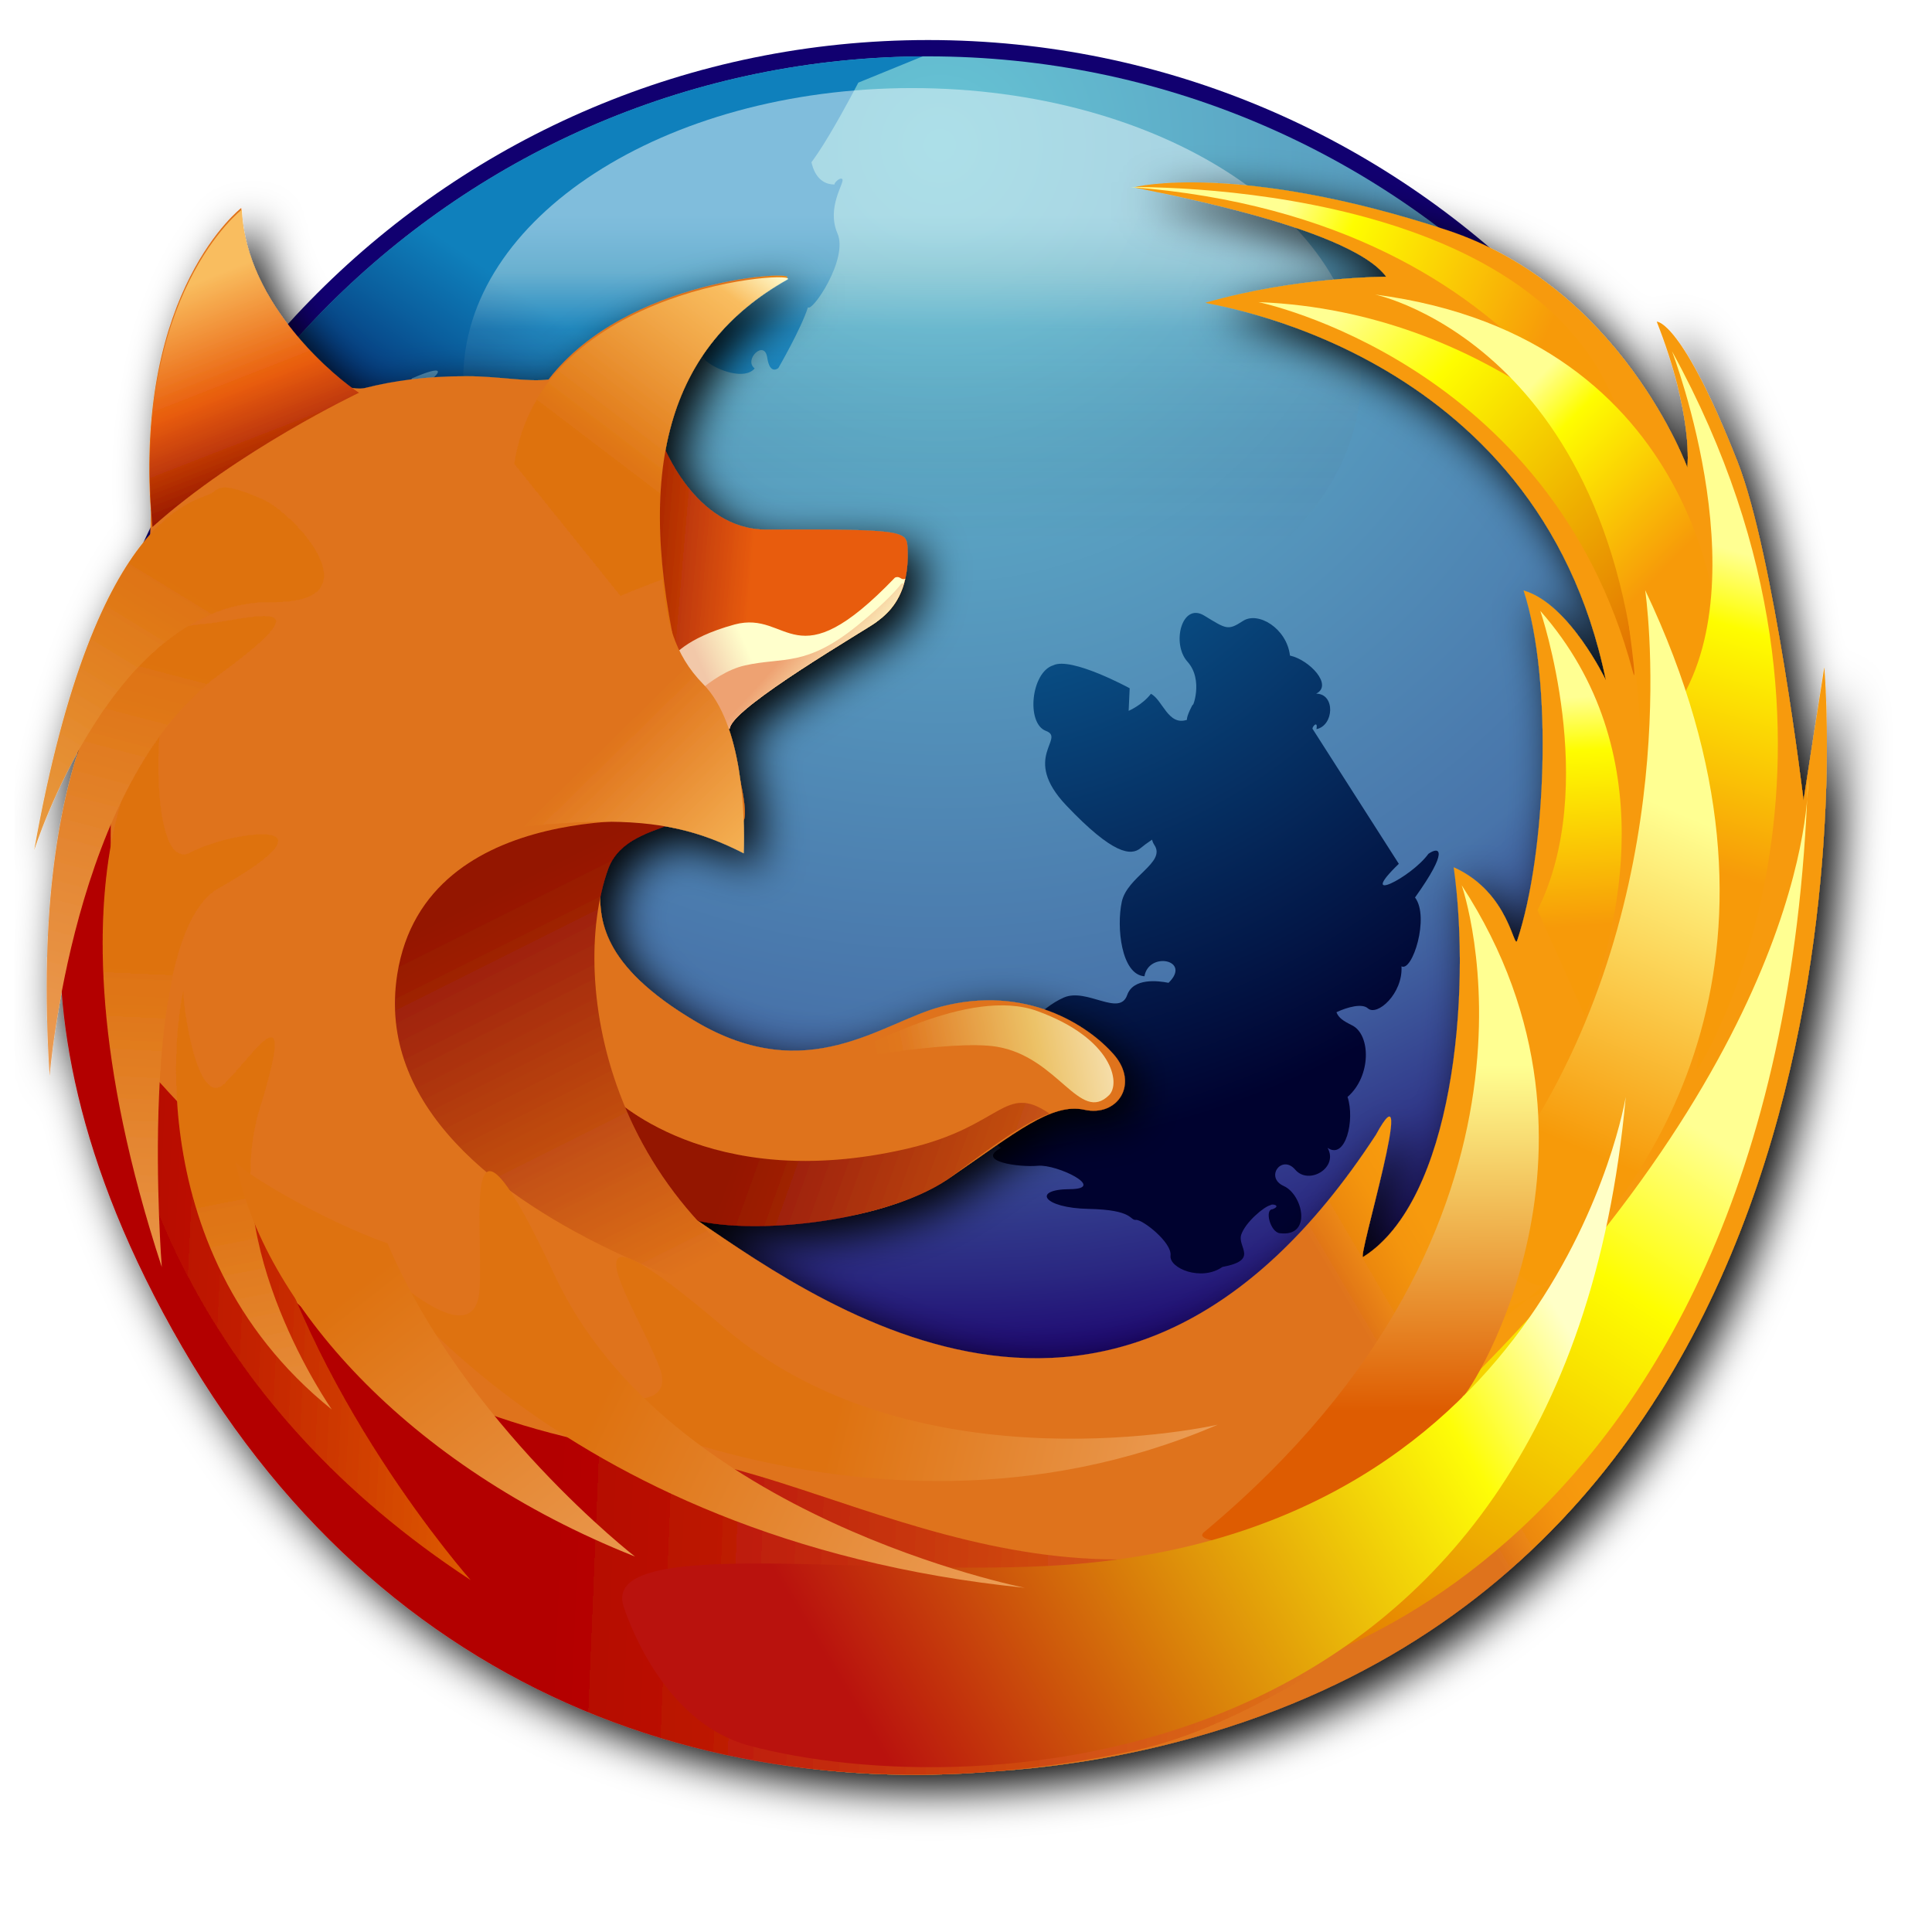
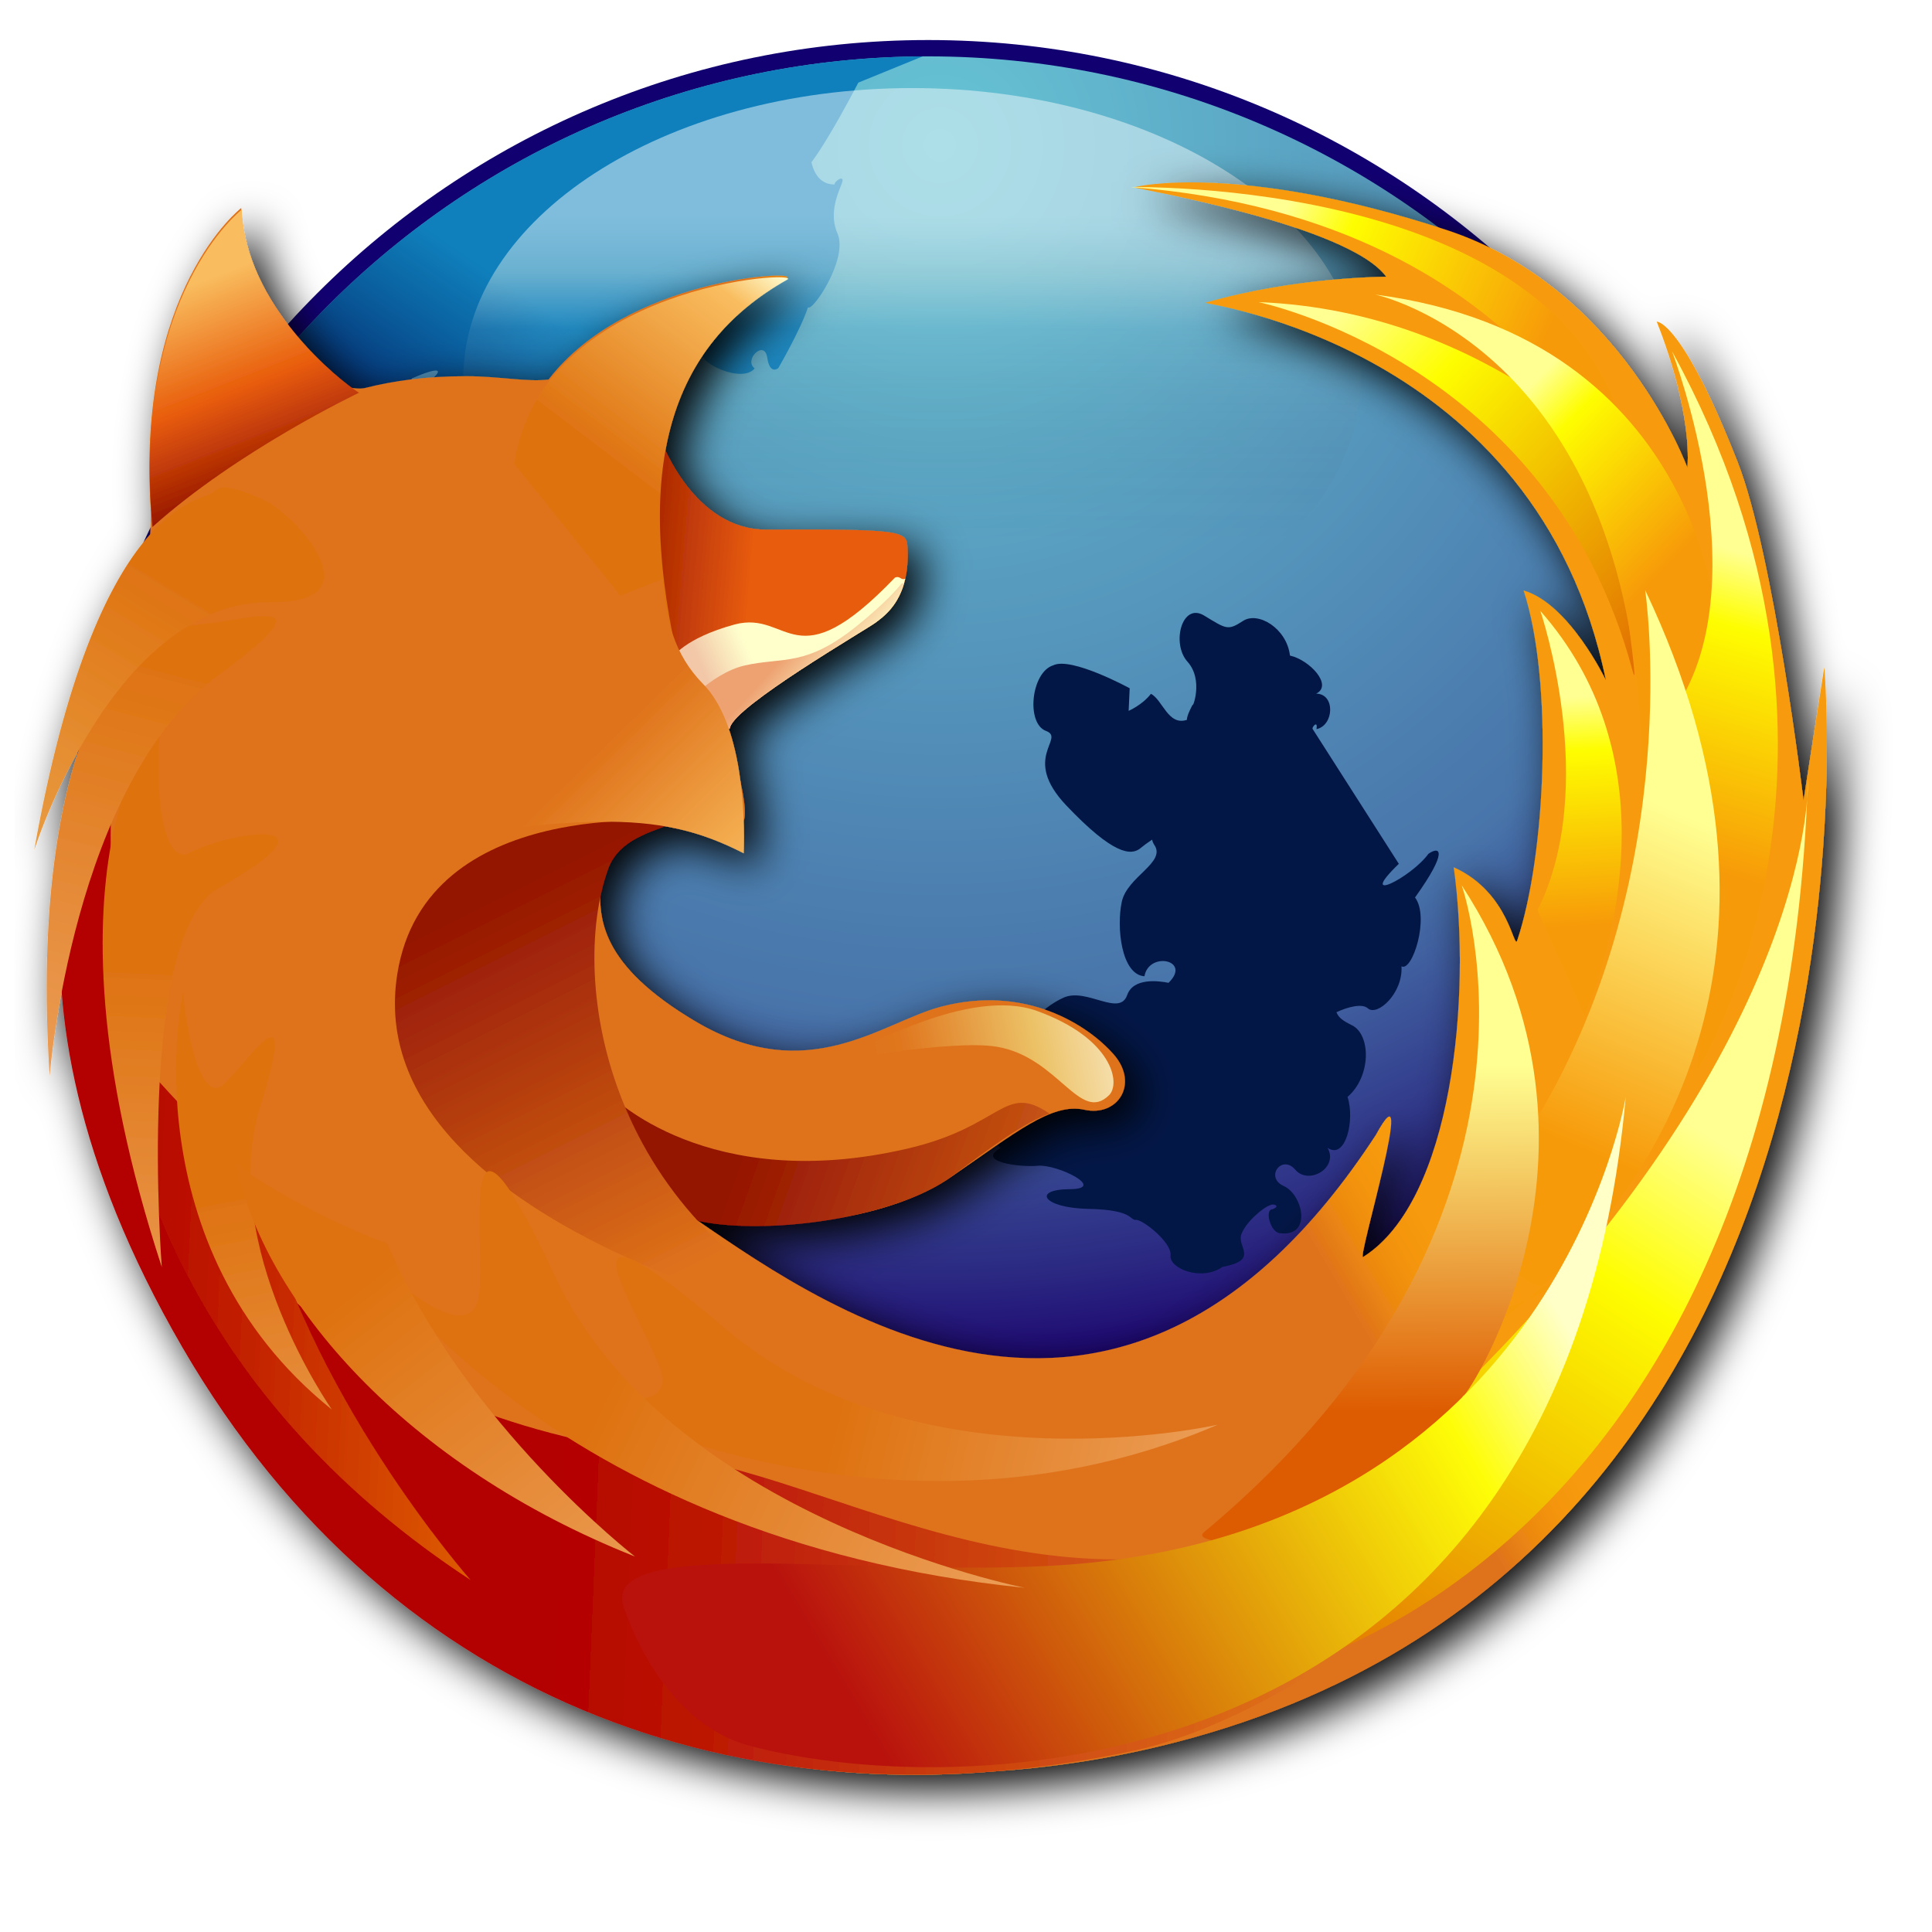
<svg xmlns="http://www.w3.org/2000/svg" xmlns:xlink="http://www.w3.org/1999/xlink" width="256" height="256" viewBox="0 0 132.72 127.219">
  <g>
    <g>
      <ellipse fill="#110070" cx="63.755" cy="59.375" rx="59.336" ry="59.375" />
      <radialGradient id="firefox-logo-61" cx="64.569" cy="7.227" r="104.221" fx="64.569" fy="7.227" gradientUnits="userSpaceOnUse">
        <stop offset="0" style="stop-color:#67C5D5" />
        <stop offset="0.576" style="stop-color:#4874AA" />
        <stop offset="0.749" style="stop-color:#2A2781" />
        <stop offset="0.815" style="stop-color:#1B006D" />
        <stop offset="1" style="stop-color:#596AAD" />
      </radialGradient>
      <ellipse fill="url(#firefox-logo-61)" cx="63.755" cy="59.375" rx="58.215" ry="58.254" />
-       <radialGradient id="firefox-logo-65" cx="65.405" cy="19.12" r="57.383" fx="65.405" fy="19.12" gradientUnits="userSpaceOnUse">
-         <stop offset="0" style="stop-color:#0F80BC" />
-         <stop offset="0.264" style="stop-color:#0B629B" />
-         <stop offset="0.844" style="stop-color:#031747" />
-         <stop offset="1" style="stop-color:#00022F" />
-       </radialGradient>
-       <path fill="url(#firefox-logo-65)" d="M90.165,47.314c-0.042-0.123,0.384-0.62,0.27,0.024 c1.209-0.245,1.311-2.43-0.021-2.438c1.176-0.58-0.453-2.318-1.799-2.615c-0.217-1.87-2.189-3.059-3.226-2.38 c-1.047,0.681-1.137,0.561-2.671-0.37c-1.528-0.927-2.264,1.928-1.14,3.175c1.131,1.256,0.311,3.281,0.358,2.935 c0,0-0.426,0.766-0.398,1.053c-1.294,0.439-1.672-1.383-2.475-1.786c-0.585,0.763-1.53,1.17-1.53,1.17l0.071-1.553 c0,0-4.017-2.188-5.251-1.575c-1.521,0.47-1.881,3.991-0.5,4.506c1.383,0.521-1.735,1.818,1.393,5.116 c3.213,3.386,4.455,3.483,5.111,2.932c0.162-0.139,0.442-0.347,0.784-0.578c0.031,0.13,0.083,0.255,0.163,0.373 c0.804,1.209-1.869,2.162-2.242,3.894c-0.379,1.751-0.03,5.007,1.556,5.118c0.302-1.735,3.27-1.122,1.655,0.45 c-0.703-0.142-2.421-0.357-2.841,0.841c-0.53,1.512-2.774-0.512-4.344,0.167c-1.563,0.674-3.844,2.887-3.076,4.443 c1.476-0.7,2.606,2.456,0.544,1.808c-2.069-0.65-1.667,0.583-1.667,0.583s-2.154,1.699-0.137,3.508 c-1.753,0.91,1.226,1.338,2.546,1.217c1.322-0.12,4.792,1.591,2.185,1.608c-2.612,0.016-1.834,1.294,1.294,1.355 c3.123,0.064,2.795,0.788,3.259,0.756c0.464-0.032,2.484,1.561,2.374,2.444c-0.113,0.884,2.116,1.801,3.566,0.788 c2.539-0.471,1.006-1.364,1.291-2.215c0.285-0.854,1.574-1.942,2.016-2.03c0.084-0.115,0.775,0.023,0.134,0.283 c-0.554,0.006-0.161,1.566,0.502,1.646c2.242,0.273,1.586-2.654,0.269-3.243c-1.32-0.594-0.135-2.204,0.792-1.12 c0.927,1.082,2.993-0.133,2.218-1.504c1.232,0.854,1.896-1.909,1.372-3.495c1.648-1.429,1.595-4.278,0.32-4.915 c-0.627-0.313-0.93-0.516-1.082-0.905c0.757-0.358,1.761-0.622,2.155-0.269c0.641,0.579,2.425-1.018,2.312-2.885 c0.751,0.412,1.947-3.395,0.931-4.727c2.326-3.252,1.699-3.547,0.921-3.002c-1.17,1.622-5.013,3.563-2.034,0.688" />
+       <path fill="#031747" d="M90.165,47.314c-0.042-0.123,0.384-0.62,0.27,0.024 c1.209-0.245,1.311-2.43-0.021-2.438c1.176-0.58-0.453-2.318-1.799-2.615c-0.217-1.87-2.189-3.059-3.226-2.38 c-1.047,0.681-1.137,0.561-2.671-0.37c-1.528-0.927-2.264,1.928-1.14,3.175c1.131,1.256,0.311,3.281,0.358,2.935 c0,0-0.426,0.766-0.398,1.053c-1.294,0.439-1.672-1.383-2.475-1.786c-0.585,0.763-1.53,1.17-1.53,1.17l0.071-1.553 c0,0-4.017-2.188-5.251-1.575c-1.521,0.47-1.881,3.991-0.5,4.506c1.383,0.521-1.735,1.818,1.393,5.116 c3.213,3.386,4.455,3.483,5.111,2.932c0.162-0.139,0.442-0.347,0.784-0.578c0.031,0.13,0.083,0.255,0.163,0.373 c0.804,1.209-1.869,2.162-2.242,3.894c-0.379,1.751-0.03,5.007,1.556,5.118c0.302-1.735,3.27-1.122,1.655,0.45 c-0.703-0.142-2.421-0.357-2.841,0.841c-0.53,1.512-2.774-0.512-4.344,0.167c-1.563,0.674-3.844,2.887-3.076,4.443 c1.476-0.7,2.606,2.456,0.544,1.808c-2.069-0.65-1.667,0.583-1.667,0.583s-2.154,1.699-0.137,3.508 c-1.753,0.91,1.226,1.338,2.546,1.217c1.322-0.12,4.792,1.591,2.185,1.608c-2.612,0.016-1.834,1.294,1.294,1.355 c3.123,0.064,2.795,0.788,3.259,0.756c0.464-0.032,2.484,1.561,2.374,2.444c-0.113,0.884,2.116,1.801,3.566,0.788 c2.539-0.471,1.006-1.364,1.291-2.215c0.285-0.854,1.574-1.942,2.016-2.03c0.084-0.115,0.775,0.023,0.134,0.283 c-0.554,0.006-0.161,1.566,0.502,1.646c2.242,0.273,1.586-2.654,0.269-3.243c-1.32-0.594-0.135-2.204,0.792-1.12 c0.927,1.082,2.993-0.133,2.218-1.504c1.232,0.854,1.896-1.909,1.372-3.495c1.648-1.429,1.595-4.278,0.32-4.915 c-0.627-0.313-0.93-0.516-1.082-0.905c0.757-0.358,1.761-0.622,2.155-0.269c0.641,0.579,2.425-1.018,2.312-2.885 c0.751,0.412,1.947-3.395,0.931-4.727c2.326-3.252,1.699-3.547,0.921-3.002c-1.17,1.622-5.013,3.563-2.034,0.688" />
      <g>
        <defs>
          <ellipse id="firefox-logo-8" cx="63.755" cy="59.375" rx="58.215" ry="58.254" />
        </defs>
        <clipPath id="firefox-logo-68">
          <use xlink:href="#firefox-logo-8" />
        </clipPath>
        <linearGradient id="firefox-logo-70" gradientUnits="userSpaceOnUse" x1="38.492" y1="19.147" x2="29.174" y2="32.832">
          <stop offset="0" style="stop-color:#0F80BC" />
          <stop offset="0.338" style="stop-color:#0A5F9E" />
          <stop offset="1" style="stop-color:#00145A" />
        </linearGradient>
        <path clip-path="url(#firefox-logo-68)" fill="url(#firefox-logo-70)" d="M38.752,6.095 c-10.573,4.747-18.551,14.531-18.551,14.531s0.938,2.145,1.265,1.987c0.33-0.156-2.361,5.628-0.386,5.954 c1.985,0.325,7.696-3.578,6.637-3.22c-1.056,0.356,0.595-2.112,0.595-2.112s2.972-1.318,1.214,0.202 c-1.743,1.511,2.318,0.187,2.255,0.496c-0.064,0.311,0.525,1.147,0.525,1.147s-1.393,1.494,0.406,0.892 c6.172-2.075,0.812,1.779,0.812,1.779l0.106,1.312l2.67,0.464l1.578-0.15c0,0,1.381-2.436,1.914-3.098 c0.535-0.663,1.028-3.284,1.028-3.284s0.803-0.084-0.213-0.468c-1.016-0.385,0.972-1.583,1.886-1.434l4.303-1.336 c0.138,0.068,0.292,0.103,0.47,0.082c0.985-0.114,0.489,1.603,1.294,2.25c0.796,0.644,2.627,1.264,3.283,0.469 c-0.784-0.594,0.674-2.011,0.86-0.751c0.187,1.249,0.767,0.723,0.767,0.723s1.543-2.654,2.036-4.177 c0.27,0.377,2.788-3.309,2.025-5.067c-0.771-1.78,0.479-3.456,0.34-3.715c-0.143-0.256-0.896,0.528-0.34,0.34 c0.561-0.192-1.589,0.772-1.874-2.061c-0.288-2.89-0.707,0.243-0.985,1.169c0.377,1.508,4.29-6.093,4.29-6.093l5.044-2.057 C64.006,0.873,52.525-0.088,38.752,6.095z" />
      </g>
      <linearGradient id="firefox-logo-71" gradientUnits="userSpaceOnUse" x1="62.652" y1="34.546" x2="62.652" y2="11.895">
        <stop offset="0.014" style="stop-color:#000000" stop-opacity="0" />
        <stop offset="0.65" style="stop-color:#C4E0E3" stop-opacity="0.2" />
        <stop offset="0.822" style="stop-color:#C4E0E3" />
        <stop offset="0.85" style="stop-color:#CDE5E8" />
        <stop offset="0.944" style="stop-color:#E8F4F7" />
        <stop offset="1" style="stop-color:#F2FAFC" />
      </linearGradient>
      <ellipse opacity="0.5" fill="url(#firefox-logo-71)" cx="62.652" cy="23.271" rx="30.825" ry="19.971" />
    </g>
    <filter id="blurshadow" x="-25%" y="-25%" width="150%" height="150%">
      <feGaussianBlur in="SourceAlpha" stdDeviation="1.5" result="blur" />
      <feOffset dx="1" dy="1" in="blur" result="shift" />
      <feMerge>
        <feMergeNode in="shift" />
        <feMergeNode in="SourceGraphic" />
      </feMerge>
    </filter>
    <g filter="url(#blurshadow)">
      <g>
        <linearGradient id="firefox-logo-74" gradientUnits="userSpaceOnUse" x1="64.478" y1="56.301" x2="78.466" y2="48.085">
          <stop offset="0" style="stop-color:#DF731B" />
          <stop offset="0.545" style="stop-color:#DF731B" />
          <stop offset="0.701" style="stop-color:#EC8811" />
          <stop offset="0.859" style="stop-color:#F4950B" />
          <stop offset="1" style="stop-color:#F79A09" />
        </linearGradient>
        <path fill="url(#firefox-logo-74)" d="M125.321,43.084l-1.426,9.15c0,0-2.039-16.94-4.538-23.273 c-3.83-9.704-5.534-9.626-5.545-9.612c2.565,6.519,2.1,10.021,2.1,10.021s-4.545-12.387-16.562-16.328 c-14.232-4.665-21.482-2.979-21.428-2.914c0.054,0.066,14.709,2.562,17.308,6.133c0,0-6.225,0-12.42,1.785 c-0.28,0.08,22.793,2.882,27.51,25.938c0,0-2.529-5.277-5.657-6.173c2.057,6.258,1.529,18.133-0.43,24.035 c-0.252,0.759-0.51-3.281-4.369-5.021c1.236,8.857-0.074,22.905-6.219,26.775c-0.479,0.301,3.852-13.868,0.871-8.39 c-17.797,27.287-38.956,11.04-47.538,5.249c6.888,1.688,14.205,0.472,18.441-2.423c4.275-2.922,6.804-5.058,9.075-4.553 c2.27,0.507,3.781-1.771,2.018-3.792c-1.765-2.025-6.051-4.808-11.849-3.291c-4.089,1.071-9.156,5.595-16.891,1.014 c-6.599-3.91-6.554-7.085-6.554-9.108c0-2.024,1.8-5.1,5.076-4.595c2.934,0.453,1.388-1.27,4.545,0 c0.86,0.346-0.086-4.129-1.31-6.996c2.357-4.919,10.004-6.381,10.575-6.812c1.034-0.782,0.465-1.172,0.818-2.35 c0.33-1.097,0.541-4.062-8.017-3.243c-3.938,0.377-6.443-4.726-7.264-5.965c0.266-1.577,0.693-3.018,1.271-4.338 c0.587-1.203,1.228-2.305,1.868-3.139c0.2-0.261,0.374-0.49,0.532-0.703c1.276-1.488,2.842-2.76,4.722-3.818 c0.981-0.554-10.969-0.035-16.346,6.974c-1.443,0.188-3.423-0.228-5.636-0.228c-2.774,0-4.953,0.303-6.97,0.81 c-0.323,0.081-0.844,0.037-1.481-0.115c-1.775-1.839-6.797-6.259-7.027-12.254c0,0-7.302,5.612-6.209,20.912 c-0.096,8.461-2.594,6.042-3.879,10.634c-0.598,2.176,0.899,3.815,0.899,3.879c-0.002,0.033,1.796-1.946,1.796-1.946 s-11.323,19.617,3.3,44.66c12.604,21.589,33.755,31.13,55.703,29.272c3.839-0.25,7.706-0.822,11.564-1.754 C130.881,104.828,125.321,43.084,125.321,43.084z" />
      </g>
      <linearGradient id="firefox-logo-75" gradientUnits="userSpaceOnUse" x1="41.839" y1="36.962" x2="52.697" y2="37.892">
        <stop offset="0.011" style="stop-color:#941403" />
        <stop offset="0.897" style="stop-color:#E85C0A" />
      </linearGradient>
      <path fill="url(#firefox-logo-75)" d="M45.469,27.61c0,0,2.21,6.039,7.167,6.019 c9.457-0.038,9.646,0.093,9.707,1.243c0.188,3.5-1.54,4.647-2.201,5.145c-0.663,0.497-9.668,5.718-9.999,7.211 C49.812,48.72,39.752,33.03,39.752,33.03L45.469,27.61z" />
      <linearGradient id="firefox-logo-77" gradientUnits="userSpaceOnUse" x1="48.731" y1="44.32" x2="51.856" y2="42.945">
        <stop offset="0" style="stop-color:#F2C8A9" />
        <stop offset="1" style="stop-color:#FFFFCC" />
      </linearGradient>
      <path fill="url(#firefox-logo-77)" d="M60.143,40.017c0.502-0.378,1.616-1.137,2.042-3.011 c-0.311,0.126-0.34-0.23-0.707-0.076c-6.955,7.255-7.221,2.203-11.017,3.22c-3.46,0.947-4.237,2.246-4.383,2.347 c0.051,0.073,0.104,0.148,0.155,0.221c0.997,0.506,1.953,2.122,2.671,3.564c0.702,0.836,1.173,1.248,1.241,0.945 C50.475,45.734,59.48,40.513,60.143,40.017z" />
      <linearGradient id="firefox-logo-78" gradientUnits="userSpaceOnUse" x1="38.768" y1="82.582" x2="91.339" y2="84.747">
        <stop offset="0" style="stop-color:#B30000" />
        <stop offset="1" style="stop-color:#DF731B" />
      </linearGradient>
      <path fill="url(#firefox-logo-78)" d="M8.18,45.782C6.76,48.761-2.352,64.159,12.519,89.787 c14.552,25.084,39.737,33.276,65.45,27.71c7.34-1.588,15.803-7.331,21.196-11.545c-3.465-8.74-1.414-8.412-3.271-7.262 c-20.714,12.823-37.18,0.174-49.924-1.443C-0.913,91.305,8.345,45.689,8.345,45.689L8.18,45.782z" />
      <linearGradient id="firefox-logo-79" gradientUnits="userSpaceOnUse" x1="51.278" y1="74.424" x2="78.689" y2="84.212">
        <stop offset="0" style="stop-color:#941403" />
        <stop offset="1" style="stop-color:#DF731B" />
      </linearGradient>
      <path fill="url(#firefox-logo-79)" d="M47.219,80.933c4.419,1.325,14.06,0.183,18.201-2.897 c2.79-2.074,4.898-3.638,6.671-4.292c-3.134-2.129-3.184,0.889-9.774,2.415c-13.728,3.185-20.393-3.695-20.393-3.695 c0.972,5.444,4.372,8.095,5.902,9.036C47.42,81.14,47.207,80.929,47.219,80.933z" />
      <linearGradient id="firefox-logo-80" gradientUnits="userSpaceOnUse" x1="6.106" y1="87.057" x2="32.828" y2="87.057" gradientTransform="matrix(0.9988 0.049 -0.049 0.9988 4.7153 -1.2399)">
        <stop offset="0.056" style="stop-color:#B30000" />
        <stop offset="1" style="stop-color:#DE5C01" />
      </linearGradient>
      <path fill="url(#firefox-logo-80)" d="M32.332,105.794c0,0-11.428-12.896-14.618-27.338 c-4.704-4.443-8.042-8.2-10.259-10.917C8.735,77.816,13.975,93.771,32.332,105.794z" />
      <linearGradient id="firefox-logo-81" gradientUnits="userSpaceOnUse" x1="209.723" y1="-130.659" x2="224.261" y2="-85.619" gradientTransform="matrix(0.9929 0.1186 -0.1186 0.9929 -207.2682 181.2932)">
        <stop offset="0.056" style="stop-color:#DE7210" />
        <stop offset="1" style="stop-color:#F6C08F" />
      </linearGradient>
      <path fill="url(#firefox-logo-81)" d="M22.799,94.082c0,0-7.887-11.228-4.93-20.762 c2.66-8.571-0.565-3.472-2.441-1.64c-1.895,1.851-2.869-5.464-2.821-6.307c0.003-0.018,0.001-0.026-0.001-0.027 C12.487,65.321,8.852,82.872,22.799,94.082z" />
      <linearGradient id="firefox-logo-82" gradientUnits="userSpaceOnUse" x1="12.471" y1="61.107" x2="12.471" y2="111.455" gradientTransform="matrix(0.999 0.0448 -0.0448 0.999 3.2321 -0.6968)">
        <stop offset="0.056" style="stop-color:#DE7210" />
        <stop offset="1" style="stop-color:#F6C08F" />
      </linearGradient>
      <path fill="url(#firefox-logo-82)" d="M11.115,84.294c0,0-1.798-22.788,3.885-26.009 c9.025-5.115,0.753-3.919-1.864-2.499c-2.645,1.433-2.4-8-2.026-8.896C11.477,46.007,1.795,55.808,11.115,84.294z" />
      <path fill="#A40000" d="M50.601,17.239c0,0-7.145,7.257-7.092,7.282c0.054,0.026,0.205,9.315,0.438,11.948 c0.856,1.011,3.524,7.588,1.482,6.128c-2.086-1.49-0.582-1.522-0.4-0.765c0.005,0.025,0.005,0.037,0,0.037 C44.891,41.933,39.844,30.946,50.601,17.239z" />
      <linearGradient id="firefox-logo-83" gradientUnits="userSpaceOnUse" x1="18.348" y1="30.846" x2="12.886" y2="16.85">
        <stop offset="0.011" style="stop-color:#941403" />
        <stop offset="0.472" style="stop-color:#E85C0A" />
        <stop offset="1" style="stop-color:#F9BD5F" />
      </linearGradient>
      <path fill="url(#firefox-logo-83)" d="M16.613,11.647c0,0-7.594,5.825-6.143,21.805 c5.878-5.277,14.19-9.222,14.19-9.222C23.265,23.352,16.866,18.233,16.613,11.647z" />
      <linearGradient id="firefox-logo-84" gradientUnits="userSpaceOnUse" x1="41.704" y1="34.058" x2="54.792" y2="16.853">
        <stop offset="0.197" style="stop-color:#DE7210" />
        <stop offset="0.843" style="stop-color:#F9BD5F" />
        <stop offset="1" style="stop-color:#FFFCCF" />
      </linearGradient>
      <path fill="url(#firefox-logo-84)" d="M35.328,29.122l11.406,14.185c-3.291-13.93-0.761-22.288,7.34-26.847 C55.273,15.784,37.149,16.703,35.328,29.122z" />
      <linearGradient id="firefox-logo-85" gradientUnits="userSpaceOnUse" x1="34.784" y1="57.541" x2="48.052" y2="84.079">
        <stop offset="0.017" style="stop-color:#941403" />
        <stop offset="1" style="stop-color:#DF731B" />
      </linearGradient>
      <path fill="url(#firefox-logo-85)" d="M27.292,64.164C29.237,51.908,46.294,53.71,46.294,53.71 c-0.761,0.565-3.683,0.903-4.52,3.241c-2.762,7.719-0.128,24.581,17.078,31.653C60.667,89.352,24.418,82.276,27.292,64.164z" />
      <linearGradient id="firefox-logo-86" gradientUnits="userSpaceOnUse" x1="54.825" y1="41.267" x2="58.139" y2="44.27">
        <stop offset="0" style="stop-color:#EEA272" />
        <stop offset="1" style="stop-color:#FFFFCC" />
      </linearGradient>
      <path fill="url(#firefox-logo-86)" d="M62.087,37.338c-0.084-0.015-0.158-0.013-0.195,0.037 c-0.21,0.281-1.021,1.239-2.95,2.81c-3.583,2.915-5.093,2.177-7.762,2.774c-1.215,0.271-2.37,1.087-3.148,1.741 c0.315,0.509,0.609,1.057,0.871,1.582c0.702,0.836,1.173,1.248,1.241,0.945c0.331-1.493,9.336-6.714,9.999-7.211 C60.613,39.663,61.611,38.962,62.087,37.338z" />
      <linearGradient id="firefox-logo-87" gradientUnits="userSpaceOnUse" x1="35.5" y1="48.361" x2="50.721" y2="63.893">
        <stop offset="0.197" style="stop-color:#DF731B" />
        <stop offset="0.843" style="stop-color:#F9BD5F" />
        <stop offset="1" style="stop-color:#FFFCCF" />
      </linearGradient>
      <path fill="url(#firefox-logo-87)" d="M51.09,55.865c0.1-2.59-0.081-8.881-2.774-11.611 c-2.057-2.085-2.54-4.474-2.816-7.201c-22.363,8.353-25.556,19.272-23.32,18.917C40.066,53.135,45.094,52.788,51.09,55.865z" />
      <linearGradient id="firefox-logo-88" gradientUnits="userSpaceOnUse" x1="847.471" y1="-1065.021" x2="847.471" y2="-1007.958" gradientTransform="matrix(0.9673 0.2537 -0.2537 0.9673 -1076.666 855.2322)">
        <stop offset="0.056" style="stop-color:#DE7210" />
        <stop offset="1" style="stop-color:#F6C08F" />
      </linearGradient>
      <path fill="url(#firefox-logo-88)" d="M3.411,71.171c0,0,1.554-20.192,11.661-27.582 c7.935-5.805,1.773-3.696-1.291-3.456c-3.231,0.256-4.954,2.221-4.331,1.498c0.027-0.03,0.036-0.047,0.031-0.055 C9.375,41.451,1.897,47.726,3.411,71.171z" />
      <linearGradient id="firefox-logo-89" gradientUnits="userSpaceOnUse" x1="15.856" y1="36.413" x2="-3.437" y2="67.833" gradientTransform="matrix(0.9897 -0.0801 0.0949 1.1727 -3.8203 -4.9468)">
        <stop offset="0.056" style="stop-color:#DE7210" />
        <stop offset="1" style="stop-color:#F2C06E" />
      </linearGradient>
      <path fill="url(#firefox-logo-89)" d="M2.347,55.658c0,0,5.416-17.192,16.362-17.047 c7.259,0.097,1.501-6.134-0.695-7.081c-2.291-0.981-2.839-0.943-3.374-0.469C13.838,31.771,6.636,31.497,2.347,55.658z" />
      <linearGradient id="firefox-logo-90" gradientUnits="userSpaceOnUse" x1="80.929" y1="67.845" x2="60.433" y2="71.76">
        <stop offset="0.005" style="stop-color:#FFFAEE" />
        <stop offset="0.467" style="stop-color:#ECC267" />
        <stop offset="0.892" style="stop-color:#E07820" />
        <stop offset="1" style="stop-color:#DF731B" />
      </linearGradient>
      <path fill="url(#firefox-logo-90)" d="M76.185,72.486c0.823-0.807,0.249-3.903-4.924-5.78 c-4.694-1.705-12.021,2.63-14.195,3.486c0,0,8.299-1.555,11.411-1.037C72.695,69.857,74.177,74.456,76.185,72.486z" />
      <linearGradient id="firefox-logo-91" gradientUnits="userSpaceOnUse" x1="-411.273" y1="427.628" x2="-411.273" y2="475.32" gradientTransform="matrix(0.992 0.1261 -0.1261 0.992 477.0624 -332.3914)">
        <stop offset="0.056" style="stop-color:#DE7210" />
        <stop offset="1" style="stop-color:#F2C06E" />
      </linearGradient>
    </g>
    <g id="Fire">
      <linearGradient id="firefox-logo-110" gradientUnits="userSpaceOnUse" x1="88.331" y1="117.368" x2="117.265" y2="72.741">
        <stop offset="0" style="stop-color:#DE5C01" />
        <stop offset="0.736" style="stop-color:#FEFD00" />
        <stop offset="0.961" style="stop-color:#FFFF92" />
      </linearGradient>
      <path fill="url(#firefox-logo-110)" d="M124.199,50.76c0,0,0.771,17.288-23.244,41.304 c-2.669,2.668-17.16,16.244-16.65,20.317C84.484,113.82,122.326,106.576,124.199,50.76z" />
      <linearGradient id="firefox-logo-111" gradientUnits="userSpaceOnUse" x1="105.157" y1="22.738" x2="86.211" y2="14.417">
        <stop offset="0" style="stop-color:#F79A09" />
        <stop offset="0.736" style="stop-color:#FEFD00" />
        <stop offset="0.961" style="stop-color:#FFFF92" />
      </linearGradient>
      <path fill="url(#firefox-logo-111)" d="M77.64,10.096c28.926,2.222,34.528,23.021,34.53,21.748 C112.243,11.624,84.726,10.089,77.64,10.096z" />
      <linearGradient id="firefox-logo-112" gradientUnits="userSpaceOnUse" x1="117.882" y1="41.729" x2="91.359" y2="17.106">
        <stop offset="0" style="stop-color:#DE5C01" />
        <stop offset="0.736" style="stop-color:#FEFD00" />
        <stop offset="0.961" style="stop-color:#FFFF92" />
      </linearGradient>
      <path fill="url(#firefox-logo-112)" d="M86.449,18.003c0,0,20.053,4.099,25.709,25.354 c0.75,2.815-2.416-17.267-1.439-15.361C111.694,29.912,102.648,18.638,86.449,18.003z" />
      <linearGradient id="firefox-logo-113" gradientUnits="userSpaceOnUse" x1="1.14" y1="145.445" x2="-9.966" y2="133.959" gradientTransform="matrix(0.9996 -0.0282 0.0282 0.9996 104.7769 -104.6242)">
        <stop offset="0" style="stop-color:#F79A09" />
        <stop offset="0.736" style="stop-color:#FEFD00" />
        <stop offset="0.961" style="stop-color:#FFFF92" />
      </linearGradient>
      <path fill="url(#firefox-logo-113)" d="M94.464,17.483c0,0,18.11,3.775,18.29,32.509 c0.127,20.338,3.141,7.635,6.131,3.064c2.578-3.948,0.816-8.76,0.754-8.748c-0.01,0.003-1.305-3.743-0.432-2.156 c0.039,0.07-1.216-1.034-1.207-1.035C118.201,41.087,117.303,20.465,94.464,17.483z" />
      <linearGradient id="firefox-logo-114" gradientUnits="userSpaceOnUse" x1="113.436" y1="55.834" x2="119.687" y2="34.332">
        <stop offset="0" style="stop-color:#F79A09" />
        <stop offset="0.736" style="stop-color:#FEFD00" />
        <stop offset="0.961" style="stop-color:#FFFF92" />
      </linearGradient>
      <path fill="url(#firefox-logo-114)" d="M114.857,21.376c0,0,6.505,16.945-0.389,25.371 c-2.25,2.75-2.502,16.839,0.247,15.545c2.756-1.296,2.157,7.481,1.796,8.48c-0.008,0.019-0.01,0.028-0.006,0.031 C116.685,70.914,130.097,49.143,114.857,21.376z" />
      <linearGradient id="firefox-logo-115" gradientUnits="userSpaceOnUse" x1="-51.966" y1="212.788" x2="-52.194" y2="196.434" gradientTransform="matrix(0.9992 -0.0412 0.0412 0.9992 151.8961 -153.906)">
        <stop offset="0" style="stop-color:#F79A09" />
        <stop offset="0.736" style="stop-color:#FEFD00" />
        <stop offset="0.961" style="stop-color:#FFFF92" />
      </linearGradient>
      <path fill="url(#firefox-logo-115)" d="M105.814,39.215c0,0,4.095,11.989-0.193,20.56l3.244,7.245 C111.244,61.176,114.273,48.817,105.814,39.215z" />
      <linearGradient id="firefox-logo-116" gradientUnits="userSpaceOnUse" x1="-172.721" y1="332.082" x2="-161.456" y2="309.893" gradientTransform="matrix(0.9975 -0.0707 0.0707 0.9975 254.6004 -268.4704)">
        <stop offset="0" style="stop-color:#F79A09" />
        <stop offset="0.961" style="stop-color:#FFFF92" />
      </linearGradient>
      <path fill="url(#firefox-logo-116)" d="M113.016,37.789c0,0,2.832,19.03-7.387,36.208 c0.158,3.973-0.539,7.569-1.496,10.532c0.445,0.586,1.041,0.987,1.827,1.057c-0.347,0.32-0.692,0.62-1.026,0.904 c-0.614,0.271-1.243,0.558-1.852,0.853c-0.13,0.303-0.261,0.597-0.389,0.879c0.68-0.477,1.438-1.056,2.24-1.731 c2.087-0.922,3.965-1.638,3.961-1.642c0,0-0.383,0.143-1.303,0.478c-0.619,0.225-1.16,0.301-1.632,0.259 C113.851,78.394,124.665,62.311,113.016,37.789z M101.109,88.379c-0.902,0.529-1.558,1.025-1.698,1.408 c-0.103,0.279,0.512,0.118,1.575-0.479C101.041,88.989,101.086,88.676,101.109,88.379z" />
      <linearGradient id="firefox-logo-117" gradientUnits="userSpaceOnUse" x1="99.206" y1="87.747" x2="100.721" y2="63.169" gradientTransform="matrix(0.9975 -0.0707 0.0707 0.9975 -10.9669 13.6507)">
        <stop offset="0" style="stop-color:#DE5C01" />
        <stop offset="0.961" style="stop-color:#FFFF92" />
      </linearGradient>
      <path fill="url(#firefox-logo-117)" d="M100.412,58.065c0,0,8.057,22.932-17.693,44.432 c-1.519,1.269,10.452,0.726,11.5,0.25c3.086-1.402,6.733-10.757,6.303-9.637C100.095,94.229,112.479,76.574,100.412,58.065z" />
      <linearGradient id="firefox-logo-118" gradientUnits="userSpaceOnUse" x1="58.369" y1="113.859" x2="105.875" y2="85.465">
        <stop offset="0" style="stop-color:#B9120D" />
        <stop offset="0.814" style="stop-color:#FEFD07" />
        <stop offset="1" style="stop-color:#FFFFC7" />
      </linearGradient>
      <path fill="url(#firefox-logo-118)" d="M111.68,72.61c0,0-4.86,29.744-38.461,32.137 c-13.157,0.938-32.048-2.141-30.375,2.877c0.519,1.556,2.992,8.043,8.636,9.548C66.755,121.247,107.395,119.913,111.68,72.61z " />
    </g>
    <g>
      <linearGradient id="firefox-logo-119" gradientUnits="userSpaceOnUse" x1="54.24" y1="93.582" x2="102.907" y2="100.176" gradientTransform="matrix(0.9951 0.0989 -0.0989 0.9951 10.3843 -6.0754)">
        <stop offset="0.056" style="stop-color:#DE7210" />
        <stop offset="1" style="stop-color:#F6C08F" />
      </linearGradient>
      <path fill="url(#firefox-logo-119)" d="M83.657,95.119c0,0-20.559,4.697-33.878-6.641 c-12.187-10.377-6.141-1.643-4.488,2.665c1.698,4.418-7.853,1.042-9.289,0.332C34.571,90.774,58.625,105.859,83.657,95.119z" />
      <linearGradient id="firefox-logo-120" gradientUnits="userSpaceOnUse" x1="39.013" y1="89.89" x2="95.522" y2="107.65" gradientTransform="matrix(0.9895 0.1448 -0.1448 0.9895 14.2829 -5.8352)">
        <stop offset="0.056" style="stop-color:#DE7210" />
        <stop offset="1" style="stop-color:#F6C08F" />
      </linearGradient>
      <path fill="url(#firefox-logo-120)" d="M70.408,106.325c0,0-24.525-4.82-32.29-21.438 c-6.635-14.197-4.879-3.779-5.178,0.962c-0.314,4.877-7.191-1.783-8.11-2.942c-0.026-0.028-0.044-0.047-0.046-0.042 C24.647,82.955,37.433,102.999,70.408,106.325z" />
      <linearGradient id="firefox-logo-121" gradientUnits="userSpaceOnUse" x1="-601.467" y1="628.961" x2="-574.597" y2="680.404" gradientTransform="matrix(0.9837 -0.1799 0.1799 0.9837 500.9515 -643.7268)">
        <stop offset="0.056" style="stop-color:#DE7210" />
        <stop offset="1" style="stop-color:#F6C08F" />
      </linearGradient>
      <path fill="url(#firefox-logo-121)" d="M43.617,104.176c0,0-11.714-9.073-16.995-21.514 c-4.438-1.542-10.339-5.067-10.456-5.67C18.041,86.659,27.912,97.946,43.617,104.176z" />
    </g>
  </g>
</svg>
